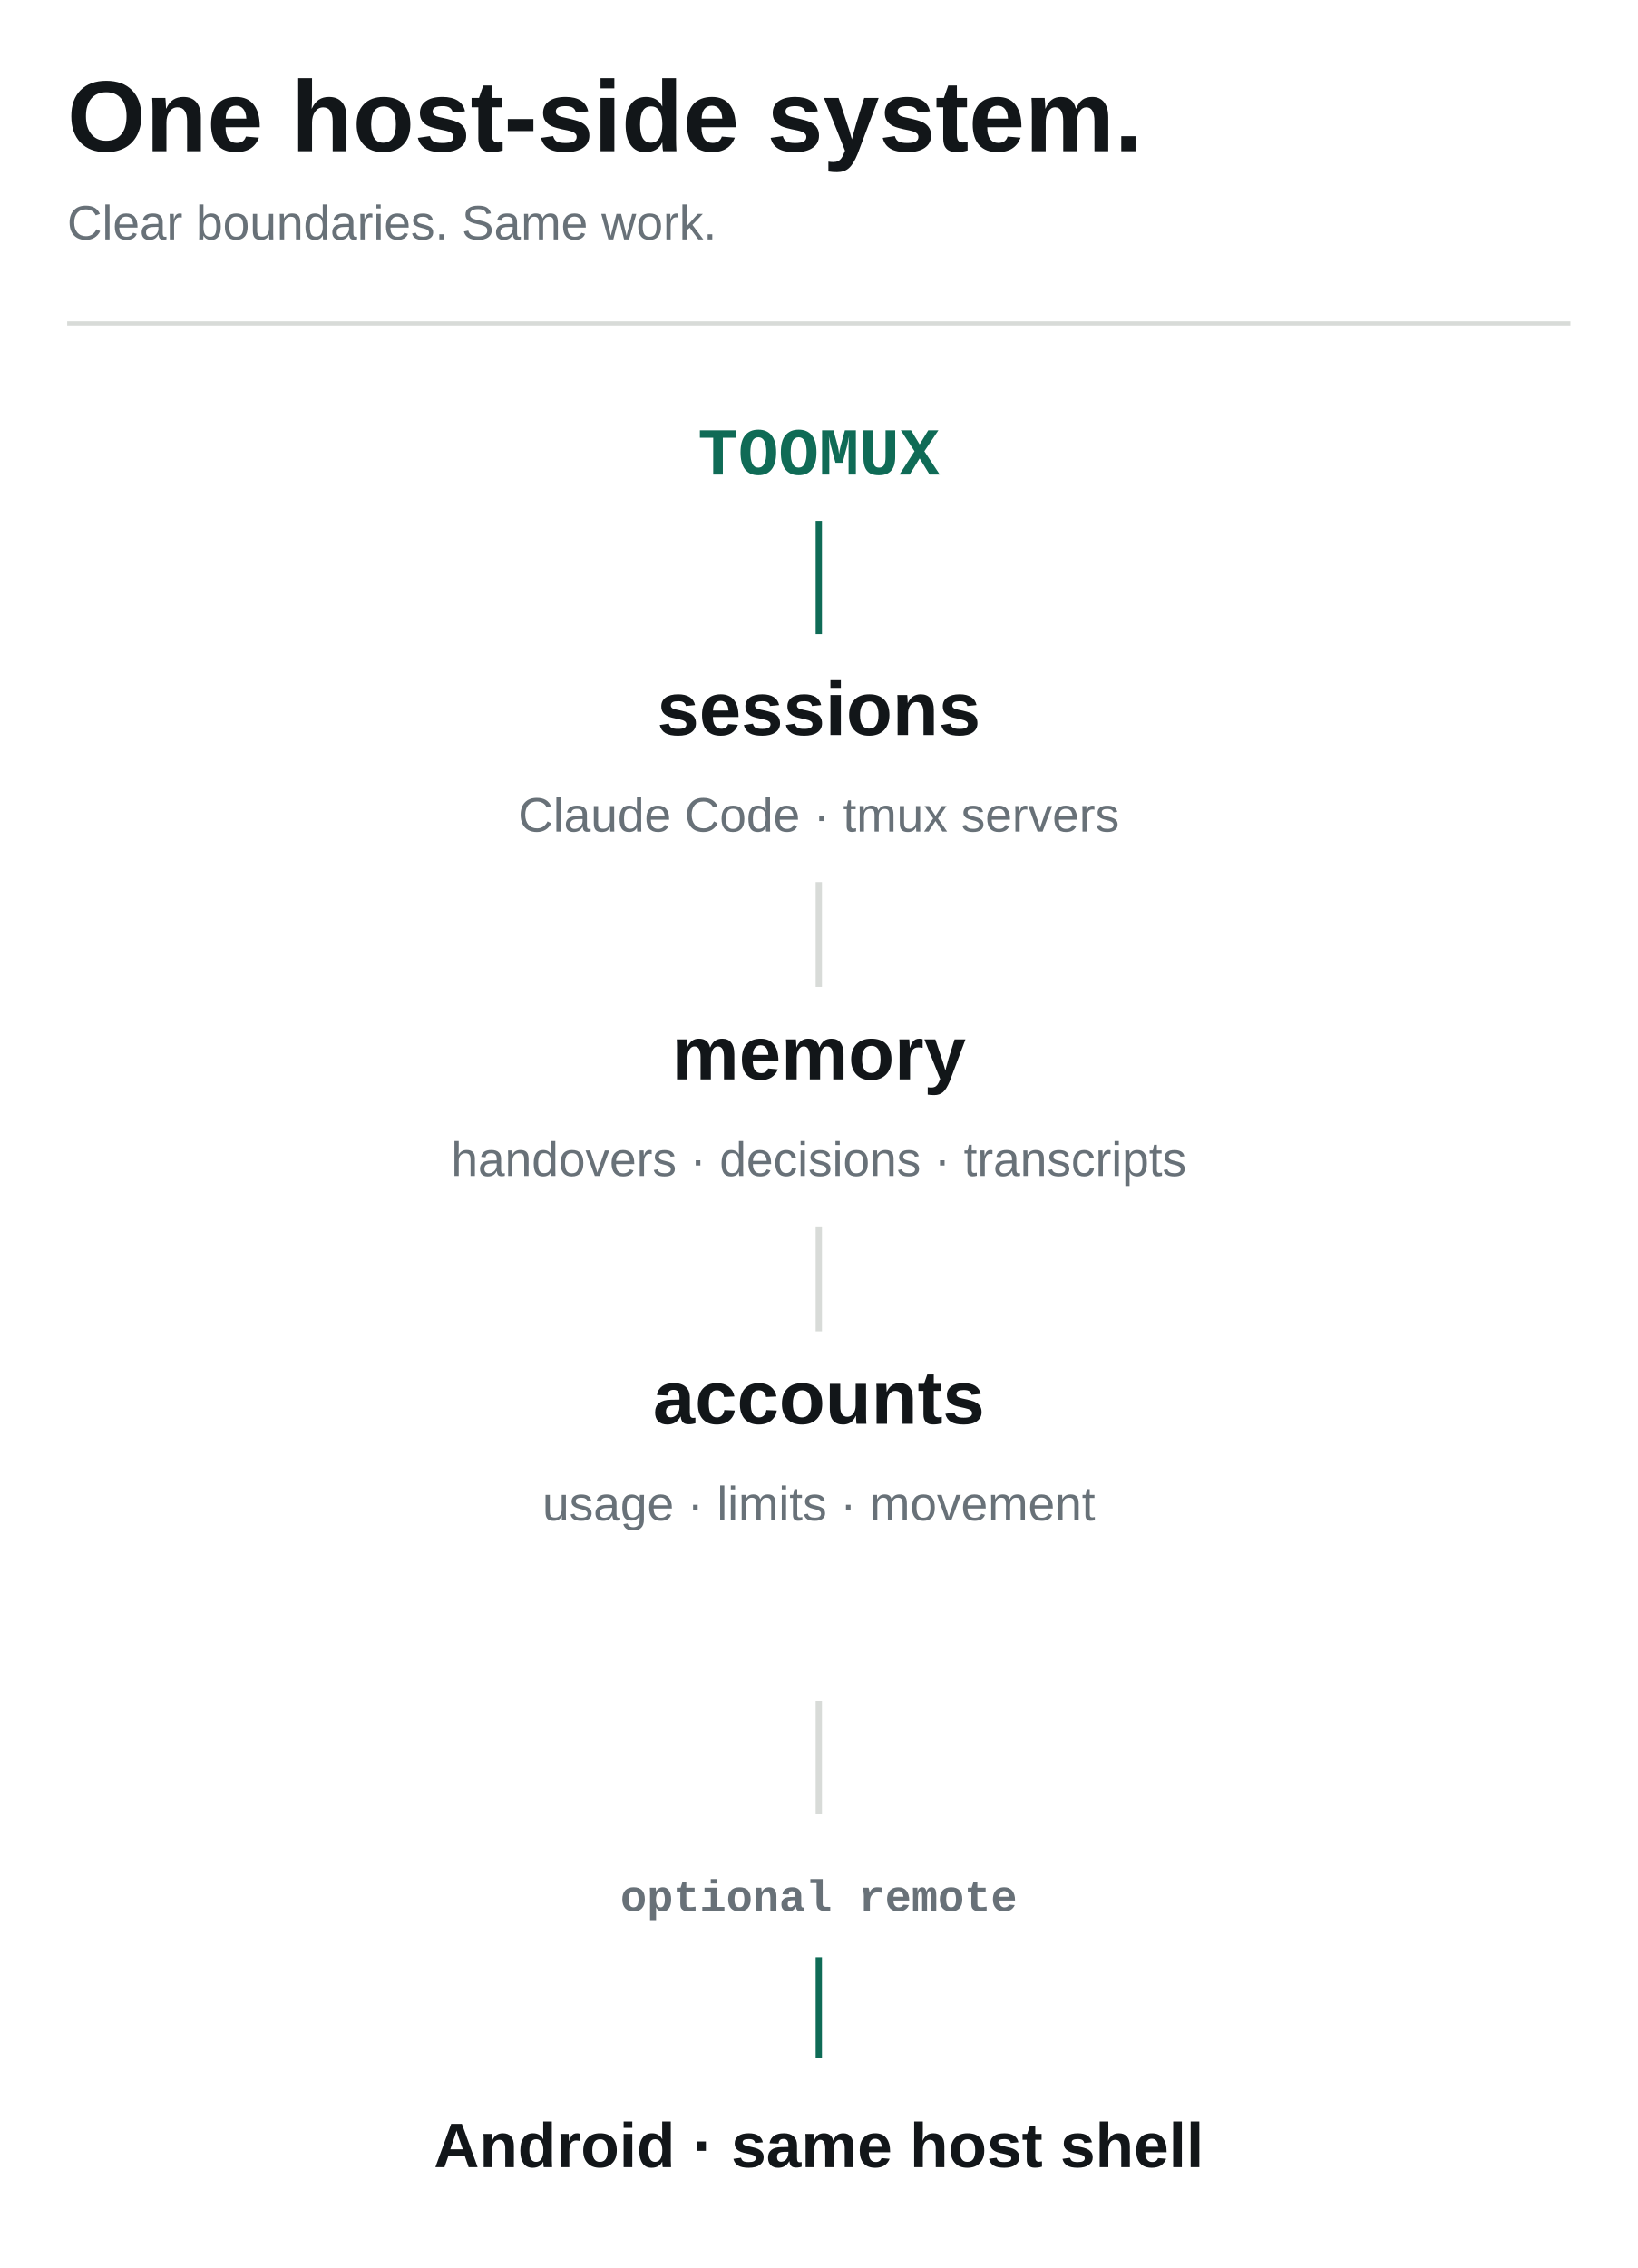
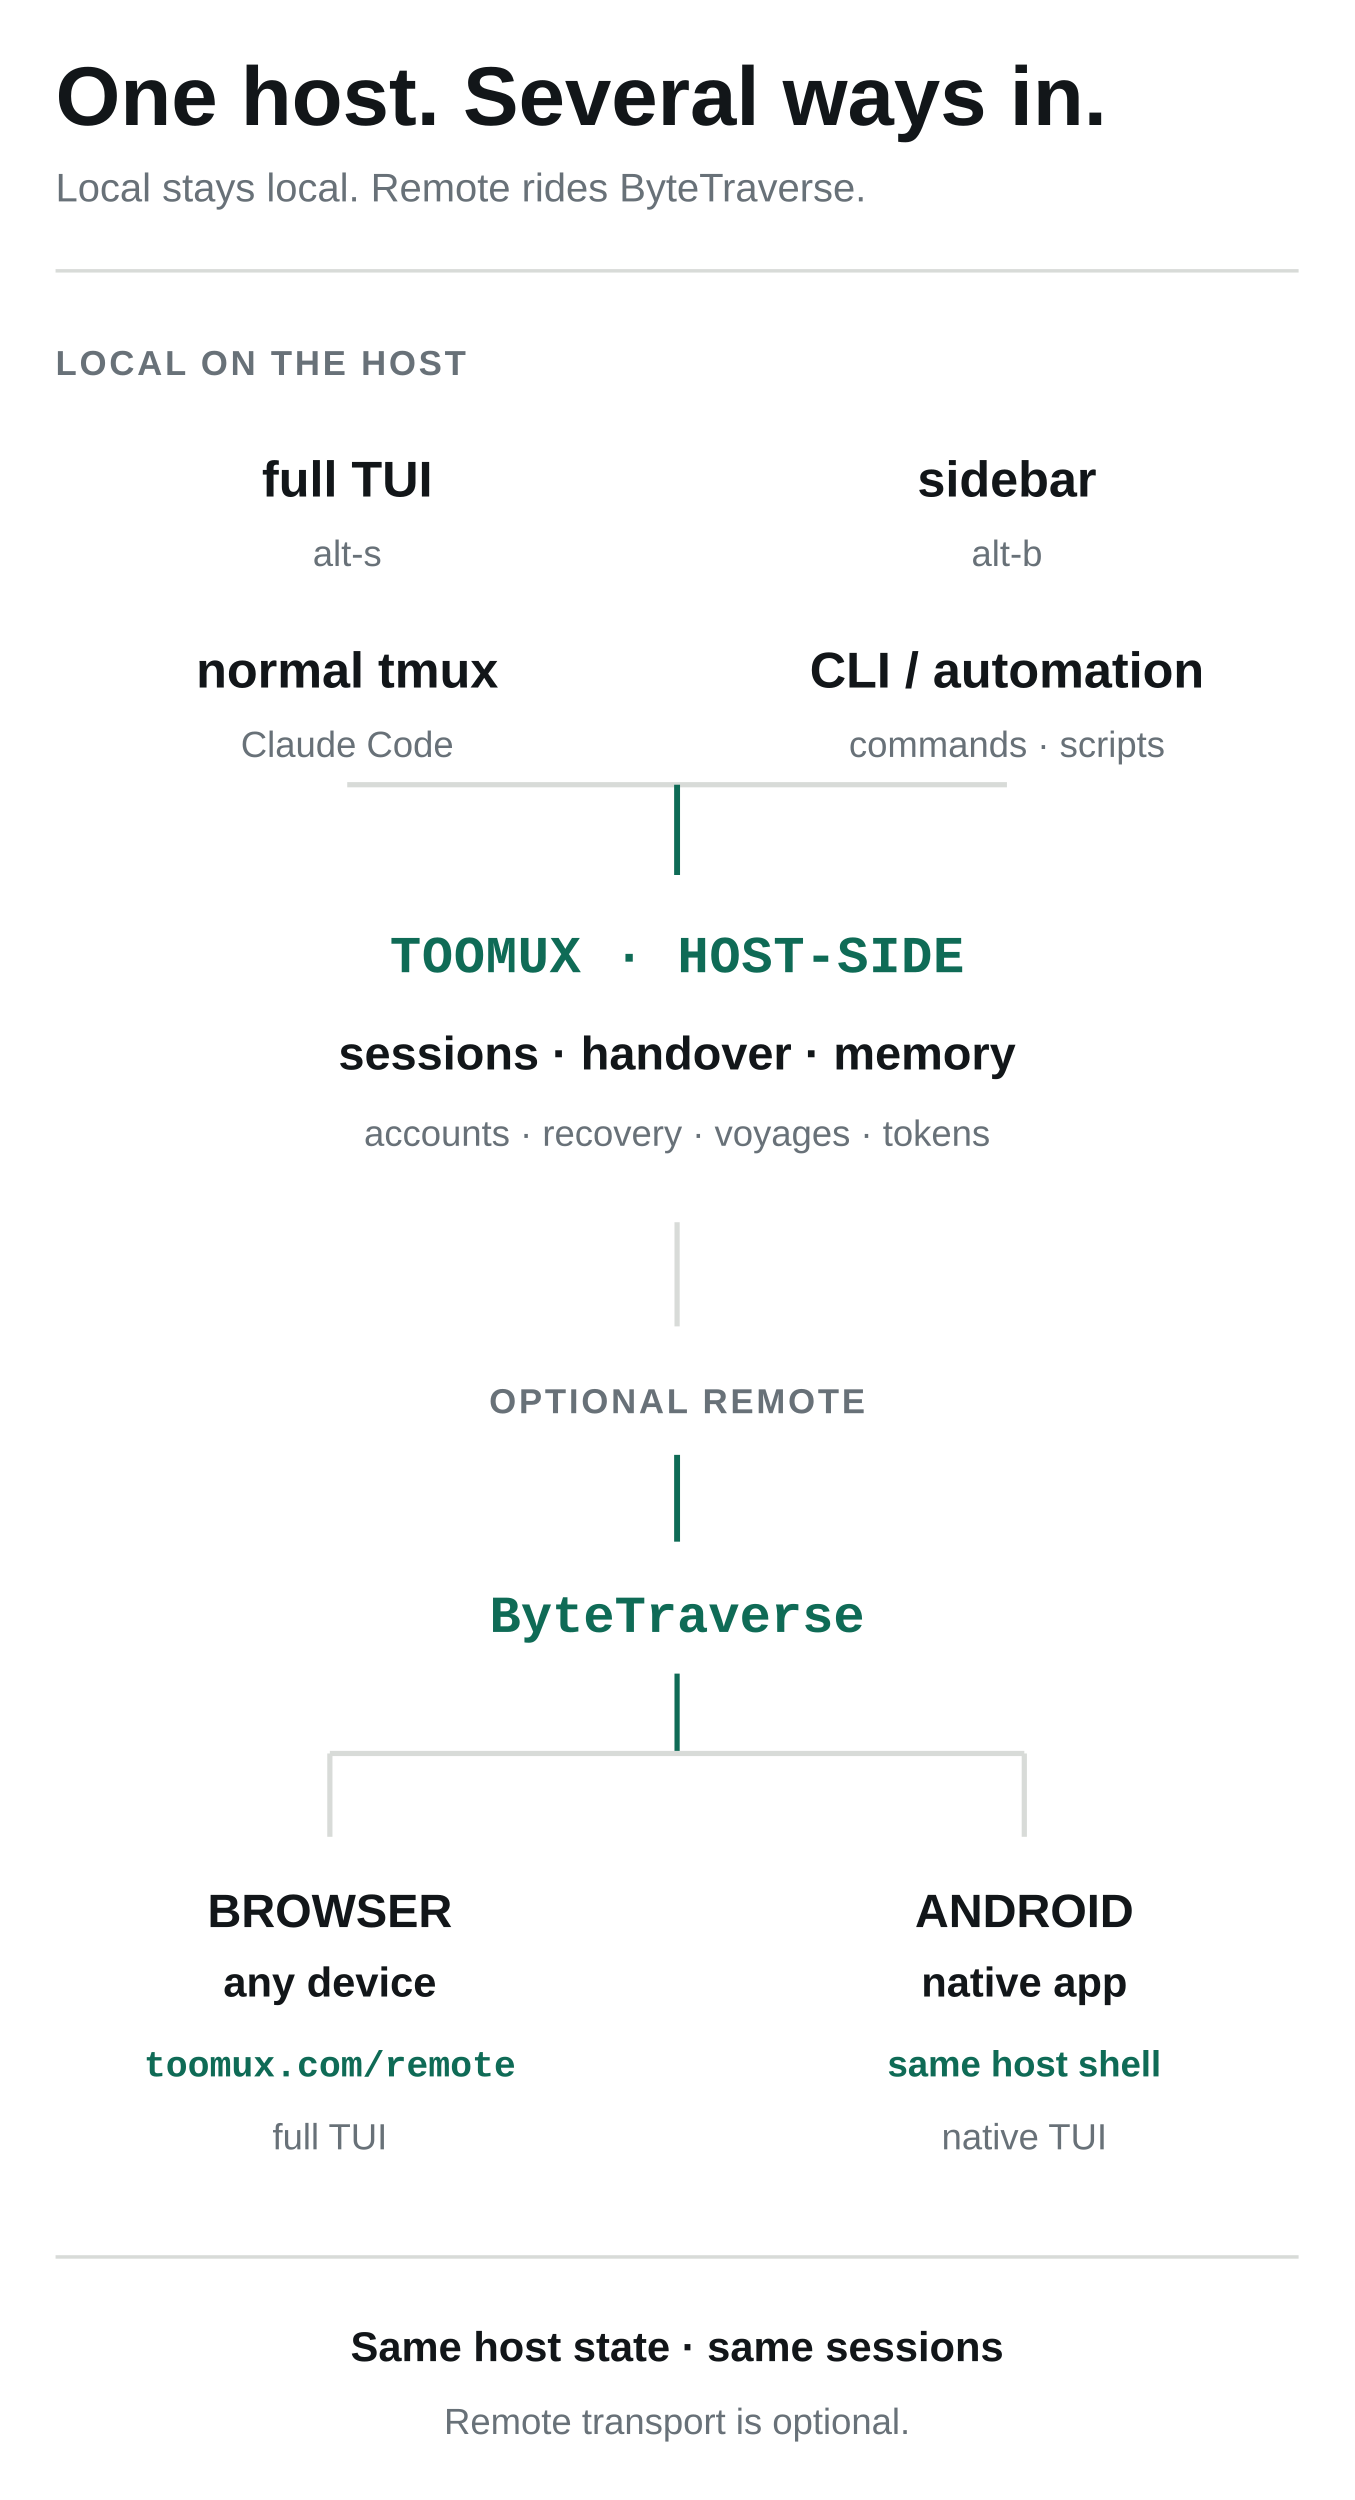
- <svg xmlns="http://www.w3.org/2000/svg" viewBox="0 0 390 540" role="img" aria-labelledby="title desc">
-   <text x="16" y="36" fill="#121619" font-size="24" font-weight="700" text-anchor="start" font-family="-apple-system,BlinkMacSystemFont,Segoe UI,Arial,sans-serif" letter-spacing="0">One host-side system.</text>
-   <text x="16" y="57" fill="#687178" font-size="11.5" font-weight="500" text-anchor="start" font-family="-apple-system,BlinkMacSystemFont,Segoe UI,Arial,sans-serif" letter-spacing="0">Clear boundaries. Same work.</text>
-   <line x1="16" y1="77" x2="374" y2="77" stroke="#d8dbd8" stroke-width="1" opacity="1" />
-   <text x="195" y="113" fill="#0f6b56" font-size="16" font-weight="800" text-anchor="middle" font-family="ui-monospace,SFMono-Regular,Menlo,Consolas,Liberation Mono,monospace" letter-spacing="0">TOOMUX</text>
-   <line x1="195" y1="124" x2="195" y2="151" stroke="#0f6b56" stroke-width="1.5" opacity="1" />
-   <text x="195" y="175" fill="#121619" font-size="18" font-weight="700" text-anchor="middle" font-family="-apple-system,BlinkMacSystemFont,Segoe UI,Arial,sans-serif" letter-spacing="0">sessions</text>
-   <text x="195" y="198" fill="#687178" font-size="11.5" font-weight="500" text-anchor="middle" font-family="-apple-system,BlinkMacSystemFont,Segoe UI,Arial,sans-serif" letter-spacing="0">Claude Code · tmux servers</text>
-   <line x1="195" y1="210" x2="195" y2="235" stroke="#d8dbd8" stroke-width="1.5" opacity="1" />
-   <text x="195" y="257" fill="#121619" font-size="18" font-weight="700" text-anchor="middle" font-family="-apple-system,BlinkMacSystemFont,Segoe UI,Arial,sans-serif" letter-spacing="0">memory</text>
-   <text x="195" y="280" fill="#687178" font-size="11.5" font-weight="500" text-anchor="middle" font-family="-apple-system,BlinkMacSystemFont,Segoe UI,Arial,sans-serif" letter-spacing="0">handovers · decisions · transcripts</text>
-   <line x1="195" y1="292" x2="195" y2="317" stroke="#d8dbd8" stroke-width="1.5" opacity="1" />
-   <text x="195" y="339" fill="#121619" font-size="18" font-weight="700" text-anchor="middle" font-family="-apple-system,BlinkMacSystemFont,Segoe UI,Arial,sans-serif" letter-spacing="0">accounts</text>
-   <text x="195" y="362" fill="#687178" font-size="11.5" font-weight="500" text-anchor="middle" font-family="-apple-system,BlinkMacSystemFont,Segoe UI,Arial,sans-serif" letter-spacing="0">usage · limits · movement</text>
-   <line x1="195" y1="405" x2="195" y2="432" stroke="#d8dbd8" stroke-width="1.5" opacity="1" />
-   <text x="195" y="455" fill="#687178" font-size="10.5" font-weight="700" text-anchor="middle" font-family="ui-monospace,SFMono-Regular,Menlo,Consolas,Liberation Mono,monospace" letter-spacing="0">optional remote</text>
-   <line x1="195" y1="466" x2="195" y2="490" stroke="#0f6b56" stroke-width="1.5" opacity="1" />
-   <text x="195" y="516" fill="#121619" font-size="15" font-weight="700" text-anchor="middle" font-family="-apple-system,BlinkMacSystemFont,Segoe UI,Arial,sans-serif" letter-spacing="0">Android · same host shell</text>
+ <svg xmlns="http://www.w3.org/2000/svg" viewBox="0 0 390 720" role="img" aria-labelledby="title desc">
+   <text x="16" y="36" fill="#121619" font-size="24" font-weight="700" text-anchor="start" font-family="-apple-system,BlinkMacSystemFont,Segoe UI,Arial,sans-serif" letter-spacing="0">One host. Several ways in.</text>
+   <text x="16" y="58" fill="#687178" font-size="11.5" font-weight="500" text-anchor="start" font-family="-apple-system,BlinkMacSystemFont,Segoe UI,Arial,sans-serif" letter-spacing="0">Local stays local. Remote rides ByteTraverse.</text>
+   <line x1="16" y1="78" x2="374" y2="78" stroke="#d8dbd8" stroke-width="1" opacity="1" />
+   <text x="16" y="108" fill="#687178" font-size="10" font-weight="700" text-anchor="start" font-family="-apple-system,BlinkMacSystemFont,Segoe UI,Arial,sans-serif" letter-spacing="0.8">LOCAL ON THE HOST</text>
+   <text x="100" y="143" fill="#121619" font-size="14.5" font-weight="700" text-anchor="middle" font-family="-apple-system,BlinkMacSystemFont,Segoe UI,Arial,sans-serif" letter-spacing="0">full TUI</text>
+   <text x="100" y="163" fill="#687178" font-size="10.5" font-weight="500" text-anchor="middle" font-family="-apple-system,BlinkMacSystemFont,Segoe UI,Arial,sans-serif" letter-spacing="0">alt-s</text>
+   <text x="290" y="143" fill="#121619" font-size="14.5" font-weight="700" text-anchor="middle" font-family="-apple-system,BlinkMacSystemFont,Segoe UI,Arial,sans-serif" letter-spacing="0">sidebar</text>
+   <text x="290" y="163" fill="#687178" font-size="10.5" font-weight="500" text-anchor="middle" font-family="-apple-system,BlinkMacSystemFont,Segoe UI,Arial,sans-serif" letter-spacing="0">alt-b</text>
+   <text x="100" y="198" fill="#121619" font-size="14.5" font-weight="700" text-anchor="middle" font-family="-apple-system,BlinkMacSystemFont,Segoe UI,Arial,sans-serif" letter-spacing="0">normal tmux</text>
+   <text x="100" y="218" fill="#687178" font-size="10.5" font-weight="500" text-anchor="middle" font-family="-apple-system,BlinkMacSystemFont,Segoe UI,Arial,sans-serif" letter-spacing="0">Claude Code</text>
+   <text x="290" y="198" fill="#121619" font-size="14.5" font-weight="700" text-anchor="middle" font-family="-apple-system,BlinkMacSystemFont,Segoe UI,Arial,sans-serif" letter-spacing="0">CLI / automation</text>
+   <text x="290" y="218" fill="#687178" font-size="10.5" font-weight="500" text-anchor="middle" font-family="-apple-system,BlinkMacSystemFont,Segoe UI,Arial,sans-serif" letter-spacing="0">commands · scripts</text>
+   <line x1="100" y1="226" x2="290" y2="226" stroke="#d8dbd8" stroke-width="1.5" opacity="1" />
+   <line x1="195" y1="226" x2="195" y2="252" stroke="#0f6b56" stroke-width="1.7" opacity="1" />
+   <text x="195" y="280" fill="#0f6b56" font-size="15" font-weight="800" text-anchor="middle" font-family="ui-monospace,SFMono-Regular,Menlo,Consolas,Liberation Mono,monospace" letter-spacing="0.2">TOOMUX · HOST-SIDE</text>
+   <text x="195" y="308" fill="#121619" font-size="13.5" font-weight="700" text-anchor="middle" font-family="-apple-system,BlinkMacSystemFont,Segoe UI,Arial,sans-serif" letter-spacing="0">sessions · handover · memory</text>
+   <text x="195" y="330" fill="#687178" font-size="10.5" font-weight="500" text-anchor="middle" font-family="-apple-system,BlinkMacSystemFont,Segoe UI,Arial,sans-serif" letter-spacing="0">accounts · recovery · voyages · tokens</text>
+   <line x1="195" y1="352" x2="195" y2="382" stroke="#d8dbd8" stroke-width="1.5" opacity="1" />
+   <text x="195" y="407" fill="#687178" font-size="10" font-weight="700" text-anchor="middle" font-family="-apple-system,BlinkMacSystemFont,Segoe UI,Arial,sans-serif" letter-spacing="0.8">OPTIONAL REMOTE</text>
+   <line x1="195" y1="419" x2="195" y2="444" stroke="#0f6b56" stroke-width="1.7" opacity="1" />
+   <text x="195" y="470" fill="#0f6b56" font-size="15" font-weight="800" text-anchor="middle" font-family="ui-monospace,SFMono-Regular,Menlo,Consolas,Liberation Mono,monospace" letter-spacing="0">ByteTraverse</text>
+   <line x1="195" y1="482" x2="195" y2="505" stroke="#0f6b56" stroke-width="1.5" opacity="1" />
+   <line x1="95" y1="505" x2="295" y2="505" stroke="#d8dbd8" stroke-width="1.5" opacity="1" />
+   <line x1="95" y1="505" x2="95" y2="529" stroke="#d8dbd8" stroke-width="1.5" opacity="1" />
+   <line x1="295" y1="505" x2="295" y2="529" stroke="#d8dbd8" stroke-width="1.5" opacity="1" />
+   <text x="95" y="555" fill="#121619" font-size="13.5" font-weight="700" text-anchor="middle" font-family="-apple-system,BlinkMacSystemFont,Segoe UI,Arial,sans-serif" letter-spacing="0">BROWSER</text>
+   <text x="95" y="575" fill="#121619" font-size="12" font-weight="600" text-anchor="middle" font-family="-apple-system,BlinkMacSystemFont,Segoe UI,Arial,sans-serif" letter-spacing="0">any device</text>
+   <text x="95" y="598" fill="#0f6b56" font-size="10.5" font-weight="700" text-anchor="middle" font-family="ui-monospace,SFMono-Regular,Menlo,Consolas,Liberation Mono,monospace" letter-spacing="0">toomux.com/remote</text>
+   <text x="95" y="619" fill="#687178" font-size="10.5" font-weight="500" text-anchor="middle" font-family="-apple-system,BlinkMacSystemFont,Segoe UI,Arial,sans-serif" letter-spacing="0">full TUI</text>
+   <text x="295" y="555" fill="#121619" font-size="13.5" font-weight="700" text-anchor="middle" font-family="-apple-system,BlinkMacSystemFont,Segoe UI,Arial,sans-serif" letter-spacing="0">ANDROID</text>
+   <text x="295" y="575" fill="#121619" font-size="12" font-weight="600" text-anchor="middle" font-family="-apple-system,BlinkMacSystemFont,Segoe UI,Arial,sans-serif" letter-spacing="0">native app</text>
+   <text x="295" y="598" fill="#0f6b56" font-size="10.5" font-weight="700" text-anchor="middle" font-family="-apple-system,BlinkMacSystemFont,Segoe UI,Arial,sans-serif" letter-spacing="0">same host shell</text>
+   <text x="295" y="619" fill="#687178" font-size="10.5" font-weight="500" text-anchor="middle" font-family="-apple-system,BlinkMacSystemFont,Segoe UI,Arial,sans-serif" letter-spacing="0">native TUI</text>
+   <line x1="16" y1="650" x2="374" y2="650" stroke="#d8dbd8" stroke-width="1" opacity="1" />
+   <text x="195" y="680" fill="#121619" font-size="12" font-weight="700" text-anchor="middle" font-family="-apple-system,BlinkMacSystemFont,Segoe UI,Arial,sans-serif" letter-spacing="0">Same host state · same sessions</text>
+   <text x="195" y="701" fill="#687178" font-size="10.5" font-weight="500" text-anchor="middle" font-family="-apple-system,BlinkMacSystemFont,Segoe UI,Arial,sans-serif" letter-spacing="0">Remote transport is optional.</text>
</svg>
